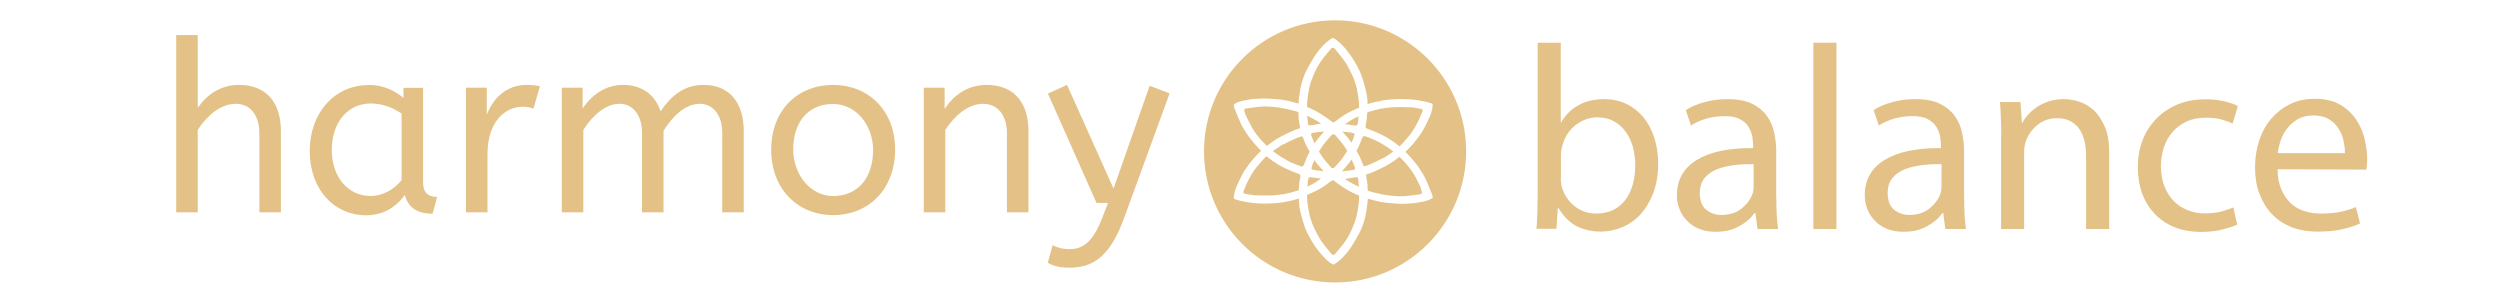
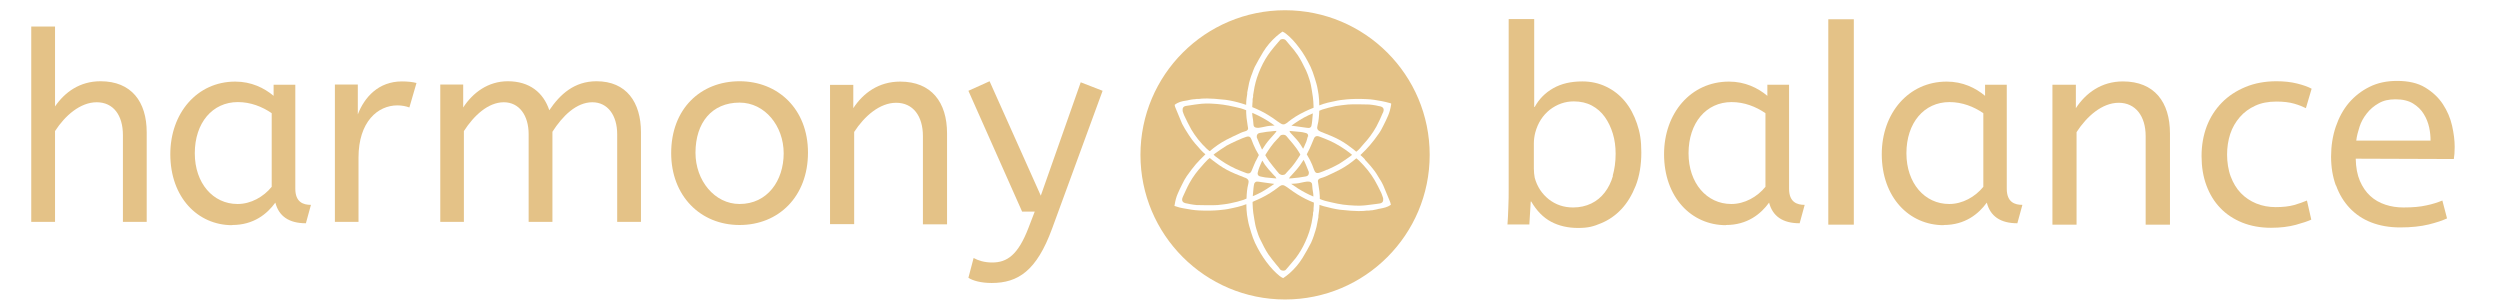
<svg xmlns="http://www.w3.org/2000/svg" version="1.1" viewBox="0 0 1440 176.6">
  <defs>
    <style>
      .cls-1 {
        fill: #e4c287;
      }
    </style>
  </defs>
  <g>
    <g id="Layer_1">
-       <g id="H_x26_B_LOGO_-_GOLD_FOIL">
+       <g>
        <g>
-           <path class="cls-1" d="M781.9,71.8c.2-.7.3-1.5.4-2.2,0-.7.1-1.6.2-2.6-.2.1-.5.2-.7.3-2.5,1.2-4.8,2.6-7.1,4.2,1.7.2,3.3.5,5,.7.5,0,1.1.2,1.6.1.2,0,.5-.3.6-.5Z" />
-           <path class="cls-1" d="M767.1,77.7c-.5.6-1,1.1-1.5,1.7-2.4,2.4-4.2,5.2-5.9,7.9.5.9,1.1,1.8,1.7,2.7,1.6,2.3,3.5,4.4,5.4,6.5.4.4,1.4.5,1.8,0,.5-.6,1-1.2,1.5-1.7,2.4-2.4,4.2-5.1,5.9-7.9-.5-.9-1.1-1.8-1.7-2.7-1.6-2.3-3.5-4.4-5.3-6.5-.4-.4-1.5-.5-1.8,0Z" />
-           <path class="cls-1" d="M752.9,66.7s0,0,0,0c.2,1.5.4,3,.5,4.6,0,.7.3,1,1,.9,1.2-.1,2.5-.2,3.7-.5,1-.2,1.9-.4,2.9-.5-.5-.3-1-.7-1.5-1-2.1-1.3-4.3-2.5-6.6-3.5Z" />
-           <path class="cls-1" d="M762.8,75.8c-.4,0-.8,0-1.2,0-1.7.2-3.5.4-5.2.7-1.1.1-1.5.6-1.1,1.6.6,1.5,1.2,3,1.9,4.5.3-.5.6-1,1-1.5,1.4-1.9,3-3.6,4.6-5.4Z" />
-           <path class="cls-1" d="M779.6,76.7c-.9-.2-1.7-.4-2.6-.5-1.3-.1-2.6-.3-3.8-.4,1.6,1.8,3.3,3.6,4.7,5.6.2.3.3.6.5.8.3-.7.7-1.5,1-2.2.4-.8.5-1.7.8-2.6.1-.4-.1-.7-.6-.7Z" />
-           <path class="cls-1" d="M756,97.7c.9.2,1.7.4,2.6.5,1.3.1,2.6.3,3.8.4-1.6-1.8-3.3-3.6-4.7-5.6-.2-.3-.3-.6-.5-.9-.3.7-.7,1.5-1,2.2-.4.8-.5,1.7-.8,2.6-.1.4.2.7.6.7Z" />
-           <path class="cls-1" d="M772.9,98.6c.4,0,.8,0,1.2,0,1.7-.2,3.5-.4,5.2-.7,1.1-.1,1.5-.6,1.1-1.6-.6-1.5-1.2-3-1.9-4.5-.3.5-.6,1-1,1.5-1.4,1.9-3,3.6-4.6,5.4Z" />
-           <path class="cls-1" d="M786.7,72c-.1.5-.2,1.1,0,1.5.2.4.8.6,1.3.8,2.4,1,5,1.9,7.4,3.1,3,1.4,5.8,3.2,8.4,5.1.8.6,1.5,1.2,2.3,1.8.1-.1.3-.2.4-.3,1.1-1,1.9-2.1,2.9-3.2,2.6-2.7,4.7-5.7,6.4-8.9,1.3-2.3,2.3-4.7,3.3-7.1.7-1.5.3-2-1.5-2.3,0,0-.2,0-.2,0-1.6-.3-3.1-.6-4.7-.7-1.9-.1-9.2-.2-10.9,0-2.1.2-4.3.4-6.4.8-2.3.5-4.7,1.1-6.9,1.8-.3.1-.7.3-1,.4-.1,2.4-.3,4.9-.9,7.2Z" />
-           <path class="cls-1" d="M739,83.1c-2,1.2-3.9,2.6-5.8,3.9,0,0,0,0,0,0,0,0,.1.1.2.2,1.6,1.2,3.2,2.4,5,3.5,1.7,1,3.5,2,5.3,2.9,1.8.8,3.7,1.5,5.6,2.2.9.3,1.3,0,1.7-.8.7-1.6,1.4-3.3,2-4.9.4-.9.9-1.8,1.4-2.7-.5-.9-1-1.8-1.5-2.6-.9-1.6-1.5-3.4-2.2-5.1-.4-1.2-.6-1.4-1.9-.9-1.3.4-2.5.9-3.7,1.5-2.1,1-4.2,1.9-6.1,3Z" />
-           <path class="cls-1" d="M768.9,104.4c-.9-.7-1.5-.7-2.4,0-3,2.4-6.1,4.5-9.6,6.1-1.3.6-2.7,1.2-4.1,1.8.1,3.6.5,6.5.9,8.5.3,1.7.6,3.3,1.1,4.9.5,1.7,1.1,3.4,1.9,5.1,1.3,2.6,2.5,5.3,4.2,7.8,1.8,2.7,4.1,5.2,6.1,7.8.3.4,1.4.5,1.7.2,1.7-2,3.4-3.9,5-6,2-2.6,3.6-5.4,4.9-8.4.7-1.6,1.4-3.3,2-5,.5-1.6.9-3.1,1.2-4.7.3-1.7.6-3.4.8-5.1.1-.7.1-1.5.2-2.3,0-.8,0-1.6.1-2.4-2.8-1.1-5.5-2.5-8.1-4.1-2.1-1.3-4.1-2.8-6.1-4.2Z" />
-           <path class="cls-1" d="M818.4,108.1c-1.2-2.4-2.3-4.9-3.7-7.2-2.1-3.6-4.8-6.9-7.9-9.9-.3-.2-.6-.5-.8-.7-2.5,2.1-5.2,3.9-8.2,5.5-2.5,1.3-5,2.5-7.6,3.6-.9.4-1.8.6-2.7.9-.5.1-.7.4-.6.8.3,1.7.5,3.5.8,5.3,0,.2,0,.3,0,.5,0,1,0,2,.1,2.9.7.3,1.4.5,2.1.7,2.1.6,4.3,1,6.4,1.5,1.5.3,4.3.7,5.7.8,5.1.5,7.6.2,9.1,0,2.3-.2,4.6-.6,6.9-.9.7-.1,1.2-.4,1-1.2-.2-.9-.4-1.8-.8-2.6Z" />
-           <path class="cls-1" d="M729.7,84.1c2.5-2.1,5.2-3.9,8.2-5.5,2.5-1.3,5-2.5,7.6-3.6.9-.4,1.8-.6,2.7-.9.5-.1.7-.4.6-.8-.3-1.8-.5-3.5-.8-5.3,0-.2,0-.3,0-.5,0-1,0-2-.1-2.9-.7-.3-1.4-.5-2.1-.7-2.1-.6-4.3-1-6.4-1.5-1.5-.3-4.3-.7-5.7-.8-5.1-.5-7.6-.2-9.1,0-2.3.2-4.6.6-6.9.9-.7,0-1.2.4-1,1.2.2.9.4,1.8.8,2.6,1.2,2.4,2.4,4.9,3.7,7.3,2.1,3.6,4.8,6.9,7.9,9.8.3.2.6.5.8.7Z" />
-           <path class="cls-1" d="M748.9,102.3c.1-.5.2-1.1,0-1.5-.2-.4-.8-.6-1.3-.8-2.4-1-5-1.9-7.4-3.1-3-1.4-5.8-3.2-8.4-5.1-.8-.6-1.5-1.2-2.3-1.8-.1.1-.3.2-.4.3-1.1,1-1.9,2.1-2.9,3.2-2.6,2.7-4.7,5.7-6.4,8.9-1.3,2.3-2.3,4.7-3.3,7.1-.7,1.5-.3,2,1.5,2.3,0,0,.2,0,.2,0,1.6.2,3.1.6,4.7.7,1.9.1,9.2.2,10.9,0,2.1-.2,4.3-.4,6.4-.8,2.3-.5,4.7-1.1,6.9-1.8.3-.1.7-.3,1-.4.1-2.4.3-4.9.9-7.2Z" />
-           <path class="cls-1" d="M769,11.7c-41.7,0-75.5,33.8-75.5,75.5s33.8,75.5,75.5,75.5,75.5-33.8,75.5-75.5-33.8-75.5-75.5-75.5ZM824.7,114.3c-1.8,1.2-3.8,1.6-5.9,2-1.3.2-2.6.5-4,.7-1,.1-2,.2-2.9.2-1.7.2-5.2.5-14.2-.5-2.9-.4-5.8-1.1-8.6-1.9-.4-.1-.8-.3-1.2-.4-.1,1.8-.4,3.6-.6,5.3-.2,1.7-.5,3.5-.9,5.2-.3,1.3-.7,2.5-1.1,3.8-.6,1.6-1.1,3.2-1.9,4.7-1.4,2.7-2.9,5.3-4.5,7.9-1.9,3-4.1,5.8-6.8,8.2-1.1,1-2.3,1.9-3.5,2.7-.2.2-.7.2-.9,0-.7-.3-1.4-.7-1.9-1.1-2.7-2.2-5-4.8-7.1-7.6-2.4-3.1-4.3-6.5-6-10-.8-1.7-1.5-3.6-2-5.4-.7-2.4-1.3-4.2-1.8-6.6-.4-1.8-.6-3.6-.7-5.5,0-.5,0-1.1,0-1.7-2.8,1-5.7,1.6-8.6,2.1-2.1.4-7.7,1.2-15.5.7-2.9-.1-5.7-.7-8.5-1.2-1.3-.2-2.5-.6-3.8-1-1.1-.3-1.2-.6-1.1-1.7.3-2.1.8-4.2,1.7-6.1.7-1.7,1.5-3.3,2.3-4.9.8-1.5,1.5-3.1,2.5-4.5,1.5-2.2,3.1-4.3,4.8-6.3,1.4-1.6,2.9-3.1,4.4-4.6-.6-.6-1.3-1.1-1.8-1.8-1.6-1.8-3.3-3.6-4.7-5.5-1.4-1.8-2.6-3.8-3.8-5.8-.5-.8-1-1.7-1.4-2.6-1.2-2.7-2.3-5.4-3.4-8.1-.3-.6-.5-1.3-.6-2,0-.5,0-.9.5-1.2,1.8-1.2,3.8-1.6,5.9-2,1.3-.2,2.6-.5,3.9-.7,1-.1,2-.1,2.9-.2,1.7-.1,5.2-.5,14.2.5,2.9.4,5.8,1.1,8.6,1.9.4.1.8.3,1.2.4.1-1.8.4-3.6.6-5.3.2-1.7.5-3.4.9-5.1.3-1.3.7-2.5,1.1-3.8.6-1.6,1.1-3.2,1.9-4.7,1.4-2.7,2.9-5.3,4.5-7.9,1.9-3,4.1-5.8,6.8-8.2,1.1-1,2.3-1.9,3.5-2.7.2-.2.7-.2.9,0,.7.3,1.4.7,1.9,1.2,2.8,2.2,5.1,4.8,7.1,7.6,2.4,3.1,4.3,6.5,6,10,.8,1.7,1.5,3.6,2,5.4.7,2.4,1.3,4.2,1.8,6.6.4,1.9.6,3.6.8,5.5,0,.5,0,1.1,0,1.7,2.8-1,5.7-1.6,8.6-2.1,2.1-.4,7.7-1.2,15.5-.7,2.9.1,5.7.7,8.5,1.2,1.3.2,2.5.6,3.8,1,1.1.3,1.2.6,1.1,1.7-.3,2.1-.8,4.2-1.7,6.1-.7,1.7-1.5,3.3-2.3,4.9-.8,1.5-1.6,3.1-2.5,4.5-1.5,2.2-3.1,4.3-4.8,6.3-1.4,1.6-2.9,3.1-4.4,4.6.6.6,1.3,1.1,1.8,1.8,1.6,1.8,3.3,3.6,4.7,5.5,1.4,1.8,2.6,3.8,3.8,5.8.5.8,1,1.7,1.4,2.6,1.2,2.7,2.3,5.4,3.4,8.1.3.6.5,1.3.6,2,0,.5,0,.9-.5,1.2Z" />
-           <path class="cls-1" d="M782.8,107.6s0,0,0,0c-.2-1.5-.4-3-.5-4.6,0-.7-.3-1-1-.9-1.2.1-2.5.2-3.7.5-1,.2-1.9.4-2.9.5.5.3,1,.7,1.5,1,2.1,1.3,4.3,2.5,6.6,3.5Z" />
-           <path class="cls-1" d="M766.8,69.9c.9.7,1.5.7,2.4,0,3-2.4,6.1-4.5,9.6-6.1,1.3-.6,2.7-1.2,4.1-1.8-.1-3.6-.5-6.5-.9-8.5-.3-1.7-.6-3.3-1.1-4.9-.5-1.7-1.1-3.4-1.9-5.1-1.3-2.6-2.5-5.3-4.2-7.8-1.8-2.7-4.1-5.2-6.1-7.8-.3-.4-1.4-.5-1.7-.2-1.7,2-3.4,3.9-5,6-2,2.6-3.6,5.4-4.9,8.4-.7,1.6-1.4,3.3-2,5-.5,1.5-.9,3.1-1.2,4.7-.3,1.7-.6,3.4-.8,5.1,0,.8-.1,1.5-.2,2.3,0,.8,0,1.6-.1,2.4,2.8,1.1,5.5,2.5,8.1,4.1,2.1,1.3,4.1,2.8,6.1,4.2Z" />
-           <path class="cls-1" d="M796.7,91.2c2-1.2,3.9-2.5,5.8-3.9,0,0,0,0,0,0,0,0-.1-.1-.2-.2-1.6-1.2-3.2-2.4-5-3.5-1.7-1-3.5-2-5.3-2.9-1.8-.8-3.7-1.5-5.6-2.2-.9-.3-1.3,0-1.7.8-.7,1.6-1.4,3.3-2,4.9-.4.9-.9,1.8-1.4,2.7.5.9,1,1.8,1.5,2.6.9,1.6,1.5,3.4,2.2,5.1.4,1.2.6,1.4,1.9.9,1.3-.4,2.5-.9,3.7-1.5,2.1-1,4.2-1.9,6.1-3Z" />
-           <path class="cls-1" d="M760.9,102.9c-1.7-.2-3.3-.5-5-.7-.5,0-1.1-.2-1.6-.1-.2,0-.5.3-.6.5-.2.7-.3,1.5-.4,2.2,0,.7-.2,1.6-.2,2.6.2-.1.5-.2.7-.3,2.5-1.1,4.8-2.6,7.1-4.2Z" />
+           <path class="cls-1" d="M737,100.1c.4.4,1,.7,1.7.7.7,0,1.3-.2,1.7-.6l.6-.7c.3-.4.7-.8,1-1.1,2.8-2.8,4.9-6,6.8-9,0-.1.1-.3.2-.4-.7-1.2-1.4-2.4-2.2-3.5-1.3-1.8-2.8-3.6-4.3-5.3l-1.6-1.9c-.5-.6-1.4-.7-1.8-.7-.7,0-1.3.2-1.7.6l-.6.7c-.3.4-.6.8-1,1.1-2.8,2.8-4.9,6-6.8,9,0,.1-.1.3-.2.4.7,1.2,1.4,2.4,2.3,3.6,1.3,1.8,2.8,3.5,4.2,5.3l1.7,2Z" />
+           <path class="cls-1" d="M728.4,73c1.9-.5,3.9-.6,5.8-.7-1.3-.9-2.6-1.8-4-2.7-2.9-1.8-5.8-3.3-8.9-4.6,0,.6,0,1.2.1,1.8.3,1.6.5,3.3.6,4.9,0,.4.1,1.1.7,1.5.4.3.9.4,1.5.4h.9c1.1-.2,2.2-.3,3.3-.6Z" />
+           <path class="cls-1" d="M727.1,86s0,0,0,0c.7-1,1.3-2,2-3,1.5-2.1,3.3-4,5-5.9l.4-.5c.3-.3.6-.7.8-1.2-1.2,0-2.3.2-3.4.3-1.5.1-3,.3-4.5.6l-1.3.2c-1.8.2-2.2,1.2-2.2,2s0,.7.2,1.1c.9,2.2,1.8,4.4,2.8,6.5Z" />
+           <path class="cls-1" d="M753.5,78.6c0,0,0-.1,0-.2,0-1-.4-1.6-1.4-1.8l-.8-.2c-.7-.2-1.4-.3-2.2-.4-2.2-.2-4.3-.4-6.4-.6.2.5.5.9.7,1.2l1.3,1.4c1.6,1.7,3.2,3.4,4.4,5.3.5.8,1,1.6,1.5,2.4.4-.8.8-1.6,1.1-2.4l.7-1.6c.3-.8.5-1.6.7-2.4l.2-.7Z" />
+           <path class="cls-1" d="M736,70l1.3.9c1.4,1,2.5,1,3.8,0,3.4-2.8,6.8-4.9,10.4-6.6,1.4-.7,2.8-1.3,4.3-1.9.3-.1.5-.2.8-.3,0,0,0,0,0-.1v-1h0c-.1-3.8-.6-6.8-1-9.1-.3-1.7-.6-3.7-1.2-5.6-.7-2.4-1.4-4.1-2.1-5.7l-.3-.6c-1.3-2.7-2.7-5.5-4.4-8.1-1.4-2.1-3.1-4.2-4.8-6.1-.7-.8-1.4-1.7-2.1-2.5-.4-.6-1.3-.8-1.9-.8-.7,0-1.2.2-1.5.6l-1.3,1.5c-1.4,1.7-2.9,3.3-4.2,5.1-2.1,2.8-4,5.9-5.6,9.5-.8,1.8-1.6,3.7-2.2,5.6-.5,1.6-1,3.3-1.4,5.3-.3,1.5-.5,3.1-.8,4.7v1c-.2.5-.2.9-.3,1.4,0,.4,0,.7,0,1.1-.1,1.1-.2,2.3-.2,3.4,3.3,1.3,6.5,2.9,9.4,4.7,1.9,1.1,3.6,2.4,5.4,3.7Z" />
+           <path class="cls-1" d="M755.4,72.4c.2-.9.3-1.7.4-2.6.1-1.1.3-2.9.4-4.5-.8.3-1.5.7-2.3,1-3.7,1.7-7,3.9-10.1,6.1h.2c1.7.2,3.4.5,5.1.7l2.8.4c.8.1,1.4.2,2,.2.7,0,1.4-.6,1.5-1.3Z" />
+           <path class="cls-1" d="M749.5,105.2c-1.9.5-3.9.6-5.8.7,1.3.9,2.6,1.8,4,2.7,2.9,1.8,5.9,3.4,8.8,4.6,0-.6,0-1.2-.1-1.8-.3-1.6-.5-3.3-.6-4.9,0-.2,0-1-.7-1.5-.4-.3-.9-.4-1.5-.4h-.8c-1.1.2-2.2.3-3.3.6Z" />
+           <path class="cls-1" d="M726,104.8c-.8-.1-1.4-.2-2-.2-.7,0-1.4.6-1.6,1.3-.2.9-.3,1.7-.4,2.6-.1,1.2-.3,2.9-.4,4.5.8-.3,1.6-.7,2.3-1,3.8-1.7,7.2-4.1,10.1-6.1h-.2c-1.7-.2-3.4-.5-5.1-.7l-2.8-.4Z" />
+           <path class="cls-1" d="M734.4,101.6l-1.3-1.4c-1.6-1.7-3.2-3.5-4.5-5.3-.5-.8-1-1.6-1.5-2.4-.4.8-.8,1.6-1.1,2.4l-.7,1.7c-.3.7-.5,1.5-.7,2.3l-.2.8v.3c0,.6.4,1.4,1.4,1.6l.9.2c.7.1,1.4.3,2.1.4,2.2.2,4.3.4,6.4.6-.2-.5-.5-.9-.7-1.2Z" />
+           <path class="cls-1" d="M750.8,92.2s0,0,0,0c-.7,1-1.3,2-2,3-1.5,2.1-3.3,4-5.1,6l-.4.4c-.3.3-.6.7-.8,1.2,1.2,0,2.3-.2,3.4-.3,1.5-.1,3-.3,4.5-.6l1.3-.2c1.8-.2,2.2-1.2,2.2-2s0-.7-.2-1.1c-.9-2.2-1.7-4.4-2.8-6.5Z" />
+           <path class="cls-1" d="M764.4,97.8l1.1-.5c1.9-.9,3.9-1.8,5.8-2.9,2.3-1.4,4.5-3,6.5-4.4.4-.3.7-.5,1-.8-.4-.3-.8-.7-1.2-1-1.9-1.5-3.8-2.8-5.6-3.9-1.9-1.2-3.9-2.2-6-3.2-2-.9-4.1-1.7-6.2-2.5-2.2-.8-2.9.9-3.1,1.5-.4,1.1-2.3,5.4-2.3,5.4-.5,1.1-1.1,2.3-1.7,3.4.6,1.1,1.3,2.3,1.9,3.4.9,1.7,1.6,3.5,2.3,5.5.6,1.6,1.3,2.3,3.3,1.6,1.4-.5,2.8-1,4.2-1.7Z" />
+           <path class="cls-1" d="M781.1,91.3c-2.8,2.4-5.9,4.6-9.5,6.5-2.5,1.3-5.1,2.5-7.7,3.7l-.5.2c-.8.4-1.7.6-2.6.9-1.5.4-1.7,1.3-1.7,1.7l.9,6.1.2,2.7c0,.5,0,1,0,1.5,1,.4,2,.8,3.1,1.1,2.3.6,4.7,1.1,7,1.6,1.8.4,4.9.8,6.6.9,5.6.5,8.4.2,10.1,0,1.9-.2,3.8-.5,5.6-.7l2.1-.3c1.8-.3,2-1.4,2-1.9h0c0-.1,0-.6,0-.6v-.5c-.3-.8-.5-1.7-.9-2.6l-.2-.5c-1.2-2.5-2.5-5.1-3.9-7.5-2.3-3.9-5.3-7.6-8.9-11.1-.5-.5-1-.9-1.5-1.3Z" />
+           <path class="cls-1" d="M796.6,64.9c.3-.7.4-1.2.4-1.6,0-1.8-2-2.1-2.8-2.2l-1.8-.4c-1.2-.2-2.5-.4-3.7-.5-2.1-.1-10.3-.2-12.2,0-2.6.3-4.9.5-7.2.9-2.9.6-5.4,1.3-7.7,2-.6.2-1.1.4-1.7.7-.1,2.8-.3,5.7-1,8.4-.1.5-.2.9-.2,1.2s0,.8.3,1.2c.4.7,1.2,1,1.8,1.3,1.1.5,2.1.9,3,1.2,1.8.7,3.5,1.4,5.2,2.2,3,1.4,6,3.2,9.1,5.6,1,.7,2.1,1.6,3.1,2.5.4-.3.7-.6,1.1-.9.7-.7,1.4-1.4,2-2.2.4-.5.8-.9,1.2-1.4,2.7-2.9,5.2-6.2,7.3-10,1.4-2.6,2.6-5.3,3.7-7.9Z" />
+           <path class="cls-1" d="M740.2,5.9c-46,0-83.3,37.3-83.3,83.3s37.3,83.3,83.3,83.3,83.3-37.3,83.3-83.3S786.2,5.9,740.2,5.9ZM786.1,91.9l1.3,1.4c1.4,1.5,2.7,3,3.9,4.6,1.2,1.5,2.2,3.2,3.2,4.9l.9,1.4c.5.9,1,1.8,1.4,2.7,1.3,3,2.5,5.9,3.7,8.9.3.7.5,1.3.6,2v.2s0,0,0,0c-2,1.4-4.2,1.8-6.3,2.2-.6.1-1.2.2-1.8.4-.8.2-1.7.3-2.5.5-.6,0-1.3.1-2,.2h-1.2c-1.9.3-5.7.6-15.5-.5-2.9-.4-6-1.1-9.3-2-.8-.3-1.6-.5-2.5-.8v.5c0,1.9-.4,3.9-.6,5.8v.8c-.4,1.9-.7,3.8-1.1,5.6-.3,1.4-.8,2.7-1.2,4l-.3,1c-.5,1.4-1,2.8-1.6,4.1-1.5,2.9-3.2,5.9-4.9,8.7-2.1,3.4-4.6,6.3-7.4,8.8-1.2,1.1-2.5,2-3.8,2.9-.6-.3-1.4-.7-2-1.2-2.6-2.1-5.1-4.7-7.7-8.2-2.3-3.1-4.4-6.5-6.5-10.9-.9-1.9-1.6-4-2.2-5.9l-.2-.7c-.7-2.3-1.3-4.1-1.7-6.5-.4-2.1-.7-4-.8-6,0-.9-.1-2.1-.1-3.2-3.2,1.3-6.6,2-10.6,2.8-1.1.2-7.4,1.3-16.8.8-2.7-.1-5.5-.6-8.2-1.1l-1.1-.2c-1.2-.2-2.3-.5-3.5-.9l-.6-.2c-.5-.1-.6-.2-.6-.2,0-.2,0-.4.1-.6.4-2.6,1-4.7,1.8-6.5.8-1.8,1.6-3.6,2.5-5.3.9-1.8,1.7-3.4,2.7-4.8,1.9-2.7,3.6-4.9,5.2-6.8,1.6-1.8,3.4-3.7,5.5-5.7-.9-.8-1.9-1.7-2.7-2.6l-1.4-1.6c-1.3-1.4-2.6-2.9-3.7-4.4-1.2-1.6-2.2-3.3-3.3-5l-.8-1.3c-.5-.9-1-1.8-1.5-2.7-1.3-3-2.5-5.9-3.7-8.9-.3-.6-.5-1.3-.6-2,2-1.6,4.2-2.1,6.3-2.4.7-.1,1.3-.2,2-.4.8-.2,1.6-.3,2.4-.4.6,0,1.3-.1,1.9-.2h1.3c1.9-.3,5.7-.6,15.5.5,2.9.4,6,1.1,9.3,2.1.8.3,1.6.5,2.5.8,0-.2,0-.4,0-.5,0-1.9.3-3.9.6-5.8v-.8c.4-1.9.7-3.7,1.1-5.6.3-1.4.8-2.7,1.2-4l.4-1c.5-1.4,1-2.8,1.6-4.1,1.6-3,3.2-5.9,4.9-8.7,2.1-3.4,4.6-6.3,7.4-8.8,1.2-1.1,2.5-2,3.7-2.9.7.3,1.4.7,2,1.2,2.7,2.1,5.1,4.7,7.7,8.2,2.3,3,4.4,6.6,6.5,10.9.9,1.9,1.6,4,2.2,5.9l.2.6c.7,2.3,1.3,4.1,1.7,6.5.4,2.1.7,4,.8,6,0,.9.1,2,.1,3.2,3.2-1.3,6.6-2,10.6-2.8,1.2-.2,7.4-1.3,16.8-.8,2.8.1,5.6.6,8.3,1.1l1,.2c1.1.2,2.2.5,3.3.8l.8.2c.4.1.6.2.6.2h0c0,.2,0,.4,0,.6-.4,2.6-1,4.7-1.8,6.5-.8,1.8-1.6,3.6-2.5,5.3-.9,1.8-1.7,3.4-2.7,4.8-1.9,2.8-3.6,4.9-5.2,6.8-1.5,1.8-3.3,3.6-5.5,5.7.9.8,1.9,1.7,2.7,2.6Z" />
+           <path class="cls-1" d="M696.9,87c2.8-2.4,5.9-4.6,9.5-6.5,2.4-1.3,5-2.4,7.5-3.6l.8-.4c.8-.4,1.7-.6,2.6-.9,1.5-.4,1.6-1.3,1.6-1.7l-.3-1.9-.6-4.2-.2-2.8c0-.5,0-1,0-1.5-1-.4-2-.8-3.1-1.1-2.3-.6-4.7-1.1-7.1-1.6-1.6-.3-4.8-.8-6.5-.9-5.7-.5-8.5-.2-10.2,0-1.9.2-3.8.5-5.7.8l-2,.3c-1.8.3-2,1.4-2,1.9h0c0,.1,0,.6,0,.6v.5c.3.8.5,1.7.9,2.5,1.3,2.7,2.6,5.5,4.1,8.1,2.3,3.9,5.3,7.7,8.9,11.1.5.5,1,.9,1.5,1.3Z" />
+           <path class="cls-1" d="M717.2,102.4c-1.1-.5-2.1-.9-3-1.2-1.8-.7-3.5-1.4-5.2-2.2-3-1.4-6-3.2-9.1-5.6-1-.7-2.1-1.6-3.1-2.4-.4.3-.8.6-1.1.9-.7.7-1.4,1.4-2.1,2.2-.4.5-.8.9-1.2,1.4-2.7,2.9-5.2,6.2-7.3,10-1.4,2.5-2.5,5.2-3.7,7.7-.4.8-.5,1.3-.5,1.8,0,1.8,2,2.1,2.8,2.2l1.9.4c1.2.2,2.4.4,3.6.5,2.1.1,10.2.2,12.2,0,2.6-.3,4.9-.5,7.2-1,2.9-.6,5.4-1.2,7.7-2,.6-.2,1.1-.4,1.7-.7.1-3,.3-5.8,1-8.4.1-.5.2-.9.2-1.2s0-.8-.3-1.2c-.4-.7-1.2-1-1.8-1.3Z" />
+           <path class="cls-1" d="M723.4,92.7c.5-1.1,1.1-2.3,1.7-3.4-.6-1.1-1.2-2.2-1.8-3.2-1-1.9-1.7-3.8-2.4-5.6-.6-1.6-1.3-2.3-3.3-1.6-1.4.5-2.8,1-4.2,1.7l-1.2.5c-1.9.9-3.9,1.8-5.7,2.8-2.3,1.4-4.5,3-6.5,4.4-.4.3-.6.5-1,.8.4.3.7.7,1.1,1,2,1.5,3.8,2.8,5.6,3.9,1.9,1.2,3.9,2.2,6,3.2,2,.9,4.1,1.7,6.2,2.5,2,.7,2.7-.5,3.1-1.5.5-1.2,1-2.4,1.5-3.6l.8-1.8Z" />
+           <path class="cls-1" d="M742,108.3l-1.3-.9c-1.4-1-2.5-1-3.8,0-3.5,2.8-6.9,4.9-10.4,6.6-1.4.7-2.8,1.3-4.2,1.9-.3.1-.5.2-.8.4,0,0,0,.1,0,.1v.9h0c.1,3.9.6,7.1,1,9.1.3,1.8.6,3.7,1.2,5.6.7,2.3,1.3,4.1,2.1,5.7l.3.6c1.3,2.7,2.7,5.5,4.4,8.1,1.5,2.2,3.2,4.2,4.8,6.2.7.8,1.4,1.6,2,2.5.4.6,1.3.8,1.9.8.7,0,1.2-.2,1.5-.6l1.3-1.5c1.5-1.7,2.9-3.4,4.3-5.1,2.1-2.8,4-5.9,5.6-9.5.8-1.8,1.6-3.7,2.2-5.6.6-1.9,1.1-3.9,1.4-5.3.3-1.5.5-3.1.8-4.7v-1c.2-.5.2-1,.3-1.4,0-.4,0-.7,0-1.1.1-1.1.2-2.3.2-3.4-3.4-1.3-6.5-2.9-9.4-4.7-1.8-1.1-3.6-2.4-5.4-3.7Z" />
        </g>
-         <g>
-           <g>
-             <path class="cls-1" d="M114,62c5.1-7.4,13-13.1,23.7-13.1,16.1,0,24.1,10.6,24.1,26.6v46.8h-12.4v-45.4c0-10.3-5-17.1-13.7-17.1-8.6,0-16.6,6.9-21.8,15v47.5h-12.4V20.2h12.4v41.8Z" />
-             <path class="cls-1" d="M212.4,48.9c8.3,0,15,3.3,20,7.5v-5.8h11.3v54.4c0,7,4.1,8.4,8.1,8.4l-2.6,9.7c-9,0-14.2-3.7-16-10.8-4.3,5.9-11.3,11.7-22.5,11.7-17.9,0-32.3-14.5-32.3-37.1,0-21.4,13.9-37.9,33.9-37.9ZM231.3,103.9v-38.5c-5-3.4-11-5.8-17.7-5.8-13.2,0-22.5,10.8-22.5,26.8,0,15.6,9.5,26.5,22.3,26.5,6.9,0,13.5-3.7,17.8-9Z" />
-             <path class="cls-1" d="M307.3,62.6c-1.7-.7-3.9-1.1-6.2-1.1-10.2,0-20.3,8.6-20.3,27.3v33.5h-12.4V50.5h12v15.6c3.4-9,10.8-17.2,23-17.2,2.8,0,5.7.3,7.6.8l-3.7,12.8Z" />
-             <path class="cls-1" d="M335.5,62.6c5.1-7.7,13.1-13.7,23.3-13.7,11.3,0,18.6,5.9,21.7,15.2,5.7-8.4,13.1-15.2,24.7-15.2,15.6,0,23.2,10.9,23.2,26.6v46.8h-12.4v-45.8c0-9.9-5-16.7-13-16.7-8.3,0-15.6,7.2-20.8,15.5v47h-12.4v-45.8c0-9.9-5-16.7-13-16.7-8.1,0-15.6,6.9-20.8,15v47.5h-12.4V50.5h12v12Z" />
-             <path class="cls-1" d="M479.9,48.9c20,0,35.7,14.5,35.7,37.2,0,22.9-15.3,37.8-35.7,37.8-20.6,0-35.7-15.3-35.7-37.5,0-23.2,15.4-37.5,35.7-37.5ZM479.9,59.9c-14.5,0-23,10.5-23,26.2,0,14.5,9.9,26.8,23,26.8,14.5,0,23-10.8,23-26.5,0-14.3-9.9-26.5-23-26.5Z" />
-             <path class="cls-1" d="M544.2,62.6c5.1-7.7,13.1-13.7,24.1-13.7,16.1,0,24.1,10.6,24.1,26.6v46.8h-12.4v-45.4c0-10.3-5.1-17.1-13.8-17.1-8.6,0-16.4,6.9-21.7,15v47.5h-12.4V50.5h12v12Z" />
-             <path class="cls-1" d="M603.5,151.5l2.8-10.3c2.2,1.2,5.5,2.3,9.7,2.3,7.7,0,13.5-3.9,19-18.3l3.2-8.3h-6.6s-28-63-28-63l11-5,26.8,59.7,20.8-59.2,11.5,4.4-26.3,72c-8.1,22.1-17.8,28.4-31.6,28.4-5.5,0-9.8-1.2-12.1-2.8Z" />
-           </g>
-           <g>
-             <path class="cls-1" d="M885.7,24.6h13.3v45.8s.3,0,.3,0c2.3-4.1,5.6-7.4,9.7-9.7,4.2-2.4,9.2-3.6,15.2-3.6,4.5,0,8.7.9,12.5,2.7,3.8,1.8,7,4.4,9.8,7.6,2.7,3.3,4.8,7.2,6.3,11.7,1.5,4.5,2.3,9.6,2.3,15.1,0,6.5-1,12.3-2.9,17.2-1.9,4.9-4.4,9-7.5,12.3-3.1,3.3-6.6,5.7-10.6,7.3-4,1.6-8,2.4-12,2.4-5.3,0-10-1.1-14.1-3.2-4.1-2.2-7.5-5.7-10.4-10.5h-.3l-.8,12.1h-11.5c.2-2.5.4-5.5.5-8.9,0-3.4.2-6.7.2-10V24.6ZM899,102.6c0,1.7.2,3.3.5,4.8,1.3,4.6,3.8,8.4,7.4,11.3,3.6,2.9,7.8,4.3,12.7,4.3,3.5,0,6.7-.7,9.5-2,2.8-1.4,5.1-3.3,7-5.7,1.9-2.5,3.3-5.4,4.3-8.8,1-3.4,1.5-7.3,1.5-11.5,0-3.7-.5-7.2-1.4-10.5-1-3.3-2.3-6.2-4.2-8.7-1.8-2.5-4.1-4.5-6.8-6-2.7-1.5-5.9-2.2-9.4-2.2-4.6,0-8.7,1.5-12.5,4.4-3.8,2.9-6.3,6.9-7.7,11.9-.5,1.8-.8,3.7-.8,5.6v13.1Z" />
-             <path class="cls-1" d="M1023.2,114.4c0,3.2,0,6.3.2,9.3.2,3,.4,5.7.8,8.2h-11.9s-1.2-9.2-1.2-9.2h-.5c-2,2.9-4.9,5.5-8.8,7.6-3.8,2.2-8.4,3.2-13.6,3.2-3.7,0-7-.6-9.8-1.8-2.8-1.2-5.1-2.8-6.9-4.8-1.9-2-3.3-4.2-4.2-6.7-1-2.5-1.4-5.1-1.4-7.7,0-8.9,3.8-15.6,11.3-20.3,7.6-4.7,18.4-7,32.6-6.9v-1.5c0-1.5-.2-3.2-.5-5.2-.4-2-1.1-3.8-2.2-5.6-1.1-1.8-2.8-3.2-5-4.4-2.2-1.2-5.2-1.7-8.9-1.7-3.5,0-7,.5-10.3,1.4-3.3,1-6.3,2.3-8.9,4l-3-8.9c3-1.9,6.6-3.5,10.9-4.6,4.2-1.2,8.7-1.7,13.3-1.7,5.6,0,10.3.9,13.9,2.6,3.6,1.8,6.5,4.1,8.5,6.9,2.1,2.8,3.5,6,4.3,9.6.8,3.6,1.2,7.2,1.2,10.8v27.4ZM1010.2,94.6c-3.6-.1-7.3,0-11,.5-3.7.4-7,1.2-10,2.3-3,1.2-5.4,2.8-7.3,5.1-1.9,2.2-2.8,5.1-2.8,8.6,0,4.4,1.2,7.7,3.7,9.7,2.5,2,5.4,3,8.7,3,4.8,0,8.8-1.3,11.8-3.8,3-2.5,5.1-5.3,6.2-8.5.4-1.2.6-2.6.6-4.2v-12.7Z" />
-             <path class="cls-1" d="M1044.5,24.6h13.3v107.3h-13.3V24.6Z" />
-             <path class="cls-1" d="M1131.4,114.4c0,3.2,0,6.3.2,9.3.2,3,.4,5.7.8,8.2h-11.9s-1.2-9.2-1.2-9.2h-.5c-2,2.9-4.9,5.5-8.8,7.6-3.8,2.2-8.4,3.2-13.6,3.2-3.7,0-7-.6-9.8-1.8-2.8-1.2-5.1-2.8-6.9-4.8-1.9-2-3.3-4.2-4.2-6.7-1-2.5-1.4-5.1-1.4-7.7,0-8.9,3.8-15.6,11.3-20.3,7.6-4.7,18.4-7,32.6-6.9v-1.5c0-1.5-.2-3.2-.5-5.2-.4-2-1.1-3.8-2.2-5.6-1.1-1.8-2.8-3.2-5-4.4-2.2-1.2-5.2-1.7-8.9-1.7-3.5,0-7,.5-10.3,1.4-3.3,1-6.3,2.3-8.9,4l-3-8.9c3-1.9,6.6-3.5,10.9-4.6,4.2-1.2,8.7-1.7,13.3-1.7,5.6,0,10.3.9,13.9,2.6,3.6,1.8,6.5,4.1,8.5,6.9,2.1,2.8,3.5,6,4.3,9.6.8,3.6,1.2,7.2,1.2,10.8v27.4ZM1118.4,94.6c-3.6-.1-7.3,0-11,.5-3.7.4-7,1.2-10,2.3-3,1.2-5.4,2.8-7.3,5.1-1.9,2.2-2.8,5.1-2.8,8.6,0,4.4,1.2,7.7,3.7,9.7,2.5,2,5.4,3,8.7,3,4.8,0,8.8-1.3,11.8-3.8,3-2.5,5.1-5.3,6.2-8.5.4-1.2.6-2.6.6-4.2v-12.7Z" />
-             <path class="cls-1" d="M1152.7,78.6c0-3.8,0-7.3-.2-10.5-.1-3.2-.3-6.3-.5-9.3h11.8s.8,11.9.8,11.9h.3c.9-1.7,2.1-3.4,3.6-5,1.5-1.6,3.3-3.1,5.3-4.4,2-1.3,4.3-2.3,6.9-3.1,2.6-.8,5.4-1.1,8.4-1.1,2.5,0,5.3.5,8.3,1.4,3,.9,5.8,2.5,8.4,4.8,2.6,2.3,4.7,5.5,6.5,9.5,1.8,4,2.6,9.2,2.6,15.4v43.7h-13.3v-42.1c0-2.9-.3-5.7-.9-8.4-.6-2.7-1.6-5-2.9-6.9-1.3-2-3-3.5-5.2-4.7-2.2-1.2-4.8-1.7-7.9-1.7-4.3,0-8.1,1.3-11.3,4-3.2,2.7-5.4,5.9-6.6,9.6-.3.8-.5,1.8-.7,2.9-.2,1.1-.2,2.2-.2,3.3v44h-13.3v-53.3Z" />
-             <path class="cls-1" d="M1288.6,129.4c-1.7.8-4.4,1.7-8.1,2.7-3.7,1-8,1.5-12.9,1.5s-10.6-.9-15-2.7c-4.5-1.8-8.3-4.4-11.4-7.6-3.1-3.3-5.6-7.2-7.3-11.8-1.7-4.6-2.5-9.7-2.5-15.3,0-5.6.9-10.8,2.8-15.6,1.8-4.7,4.5-8.8,7.9-12.3,3.4-3.5,7.5-6.2,12.3-8.2,4.8-2,10.2-2.9,16.2-2.9,3.9,0,7.5.4,10.8,1.2,3.3.8,5.8,1.7,7.6,2.7l-3,10.1c-1.6-.8-3.7-1.6-6.2-2.3-2.5-.8-5.6-1.1-9.2-1.1-4.2,0-7.9.7-11.1,2.2-3.2,1.5-5.9,3.5-8.1,6-2.2,2.5-3.9,5.5-5,8.8-1.1,3.4-1.7,7-1.7,10.8,0,4.2.6,8,1.9,11.4,1.3,3.4,3,6.2,5.3,8.6,2.3,2.4,5,4.2,8.1,5.4,3.1,1.3,6.5,1.9,10.1,1.9,3.8,0,7-.4,9.6-1.1,2.6-.8,4.8-1.5,6.7-2.3l2.3,10Z" />
-             <path class="cls-1" d="M1311.9,97.6c0,4.5.8,8.4,2.2,11.6,1.4,3.2,3.2,5.8,5.4,7.9,2.3,2.1,4.9,3.6,7.9,4.5,3,1,6.1,1.4,9.4,1.4,4.8,0,8.8-.4,11.9-1.1,3.1-.7,5.9-1.6,8.3-2.6l2.4,9.4c-2.3,1.1-5.5,2.2-9.6,3.2-4.1,1-9,1.5-14.9,1.5-5.6,0-10.7-.9-15.1-2.6-4.4-1.8-8.2-4.3-11.3-7.6-3.1-3.3-5.4-7.2-7.1-11.7-1.7-4.5-2.5-9.5-2.5-15,0-5.5.8-10.7,2.4-15.6,1.6-4.8,3.9-9,6.9-12.5,3-3.5,6.6-6.3,10.8-8.4,4.2-2.1,9-3.1,14.4-3.1,5.9,0,10.9,1.2,14.7,3.5,3.9,2.3,6.9,5.2,9.2,8.7,2.3,3.5,3.9,7.2,4.8,11.3.9,4,1.4,7.7,1.4,11,0,2.7-.2,4.8-.5,6.3l-51.2-.2ZM1350.7,88.1c0-2.1-.3-4.4-.8-6.9-.5-2.5-1.4-4.8-2.8-7-1.4-2.2-3.2-4.1-5.6-5.5-2.4-1.5-5.4-2.2-9.1-2.2-3.4,0-6.3.7-8.8,2.1-2.4,1.4-4.5,3.2-6.1,5.3-1.7,2.1-2.9,4.4-3.8,7-.9,2.5-1.4,4.9-1.7,7.3h38.7Z" />
-           </g>
-         </g>
+         <path class="cls-1" d="M18,127.8h13.7s0-52.3,0-52.3c5.8-9,14.6-16.6,24-16.6,9.6,0,15.1,7.5,15.1,18.9v50s13.7,0,13.7,0v-51.6c0-17.6-8.8-29.4-26.6-29.4-11.9,0-20.5,6.2-26.2,14.5V15.3s-13.7,0-13.7,0v112.6Z" />
+         <path class="cls-1" d="M136.8,117.5c-14.1,0-24.6-12-24.6-29.2,0-17.6,10.2-29.5,24.8-29.5,7.3,0,14,2.6,19.5,6.4v42.4c-4.7,5.8-12,9.9-19.6,9.9M133.8,129.6c12.3,0,20.1-6.4,24.8-12.9,2,7.8,7.8,11.9,17.6,11.9l2.9-10.6c-4.4,0-9-1.5-9-9.3v-59.9s-12.5,0-12.5,0v6.4c-5.5-4.6-12.9-8.2-22.1-8.2-22.1,0-37.4,18.3-37.4,41.8,0,24.9,15.8,40.9,35.6,40.9" />
+         <path class="cls-1" d="M192.8,127.8h13.7s0-37,0-37c0-20.7,11.1-30.1,22.4-30.1,2.6,0,5,.5,6.9,1.2l4.1-14.1c-2.1-.6-5.3-.9-8.4-.9-13.5,0-21.6,9.1-25.4,19v-17.2s-13.2,0-13.2,0v79.1Z" />
+         <path class="cls-1" d="M253.5,127.8h13.7s0-52.3,0-52.3c5.8-9,14-16.6,23-16.6,8.8,0,14.3,7.5,14.3,18.4v50.5s13.7,0,13.7,0v-51.9c5.8-9.1,13.8-17,23-17,8.8,0,14.3,7.5,14.3,18.4v50.5s13.7,0,13.7,0v-51.6c0-17.3-8.4-29.4-25.6-29.4-12.8,0-21,7.5-27.2,16.7-3.4-10.2-11.4-16.7-23.9-16.7-11.3,0-20.1,6.5-25.7,15.1v-13.2s-13.2,0-13.2,0v79.1Z" />
+         <path class="cls-1" d="M426,117.5c-14.4,0-25.4-13.5-25.4-29.5,0-17.3,9.4-28.9,25.4-28.9,14.5,0,25.4,13.4,25.4,29.2s-9.4,29.2-25.4,29.2M426,129.6c22.5,0,39.4-16.4,39.4-41.7,0-25.1-17.3-41.1-39.4-41.1-22.4,0-39.4,15.8-39.4,41.4,0,24.5,16.7,41.4,39.4,41.4" />
+         <path class="cls-1" d="M478.1,129.1h13.9s0-53.1,0-53.1c5.9-9.1,14.7-16.8,24.2-16.8,9.7,0,15.4,7.6,15.4,19.2v50.8s13.9,0,13.9,0v-52.4c0-17.9-9-29.8-27-29.8-12.4,0-21.3,6.6-27,15.3v-13.4s-13.4,0-13.4,0v80.3Z" />
+         <path class="cls-1" d="M588.7,121.9h7.3s-3.5,9.1-3.5,9.1c-6.1,16-12.5,20.2-21,20.2-4.6,0-8.2-1.2-10.7-2.6l-3,11.4c2.6,1.7,7.3,3,13.4,3,15.2,0,25.9-7,34.8-31.3l29.1-79.4-12.6-4.9-23,65.3-29.5-65.9-12.2,5.5,30.9,69.5Z" />
+         <path class="cls-1" d="M929.1,101.2c-1.1,3.8-2.7,7-4.8,9.7-2.1,2.7-4.6,4.8-7.7,6.3-3.1,1.5-6.6,2.3-10.5,2.3-5.4,0-10-1.6-14-4.7-4-3.2-6.7-7.3-8.1-12.4-.3-1.7-.5-3.4-.5-5.3v-14.5c0-2.1.3-4.2.8-6.2,1.5-5.6,4.3-9.9,8.4-13.2,4.2-3.2,8.8-4.8,13.8-4.8,3.9,0,7.4.8,10.4,2.4,3,1.6,5.5,3.8,7.5,6.6,2,2.8,3.5,6,4.6,9.6,1.1,3.6,1.6,7.5,1.6,11.6,0,4.7-.6,8.9-1.7,12.7M880.9,129.4l.8-13.3h.3c3.1,5.3,6.9,9.2,11.4,11.6,4.5,2.4,9.7,3.6,15.6,3.6s8.9-.9,13.2-2.7c4.4-1.8,8.3-4.5,11.7-8.1,3.4-3.6,6.1-8.1,8.3-13.6,2.1-5.4,3.2-11.8,3.2-19s-.8-11.7-2.5-16.7c-1.7-5-4-9.3-7-12.9-3-3.6-6.6-6.4-10.8-8.4-4.2-2-8.7-3-13.7-3-6.6,0-12.1,1.3-16.7,3.9-4.6,2.6-8.2,6.2-10.7,10.8h-.3V11s-14.7,0-14.7,0v97.5c0,3.6,0,7.2-.2,11-.1,3.8-.3,7.1-.5,9.8h12.7Z" />
+         <path class="cls-1" d="M997.2,117.5c-14.1,0-24.6-12-24.6-29.2,0-17.6,10.2-29.5,24.8-29.5,7.3,0,14,2.6,19.5,6.4v42.4c-4.7,5.8-12,9.9-19.6,9.9M994.2,129.6c12.3,0,20.1-6.4,24.8-12.9,2,7.8,7.8,11.9,17.6,11.9l2.9-10.6c-4.4,0-9-1.5-9-9.3v-59.9s-12.5,0-12.5,0v6.4c-5.5-4.6-12.9-8.2-22.1-8.2-22.1,0-37.4,18.3-37.4,41.8,0,24.9,15.8,40.9,35.6,40.9" />
+         <rect class="cls-1" x="1053.1" y="11.1" width="14.7" height="118.3" />
+         <path class="cls-1" d="M1122.7,117.5c-14.1,0-24.6-12-24.6-29.2,0-17.6,10.2-29.5,24.8-29.5,7.3,0,14,2.6,19.5,6.4v42.4c-4.7,5.8-12,9.9-19.6,9.9M1119.6,129.6c12.3,0,20.1-6.4,24.8-12.9,2,7.8,7.8,11.9,17.6,11.9l2.9-10.6c-4.4,0-9-1.5-9-9.3v-59.9s-12.5,0-12.5,0v6.4c-5.5-4.6-12.9-8.2-22.1-8.2-22.1,0-37.4,18.3-37.4,41.8,0,24.9,15.8,40.9,35.6,40.9" />
+         <path class="cls-1" d="M1182.1,129.4h14s0-53.3,0-53.3c5.9-9.1,14.7-16.9,24.3-16.9s15.5,7.6,15.5,19.2v51s14,0,14,0v-52.6c0-18-9-29.9-27.1-29.9-12.4,0-21.4,6.7-27.1,15.4v-13.5s-13.5,0-13.5,0v80.6Z" />
+         <path class="cls-1" d="M1331.3,126.5c-1.9.9-4.9,1.9-8.9,3-4.1,1.1-8.8,1.7-14.3,1.7-6.1,0-11.6-1-16.6-3-4.9-2-9.2-4.8-12.6-8.4-3.5-3.6-6.1-7.9-8-13-1.9-5.1-2.8-10.7-2.8-16.9,0-6.2,1-11.9,3-17.2,2-5.2,4.9-9.7,8.7-13.6,3.7-3.8,8.3-6.8,13.6-9,5.3-2.2,11.3-3.3,17.8-3.3,4.3,0,8.3.4,11.9,1.3,3.6.9,6.4,1.9,8.4,3l-3.3,11.2c-1.8-.9-4-1.8-6.8-2.6-2.8-.8-6.2-1.2-10.2-1.2-4.7,0-8.8.8-12.2,2.4-3.5,1.6-6.5,3.8-8.9,6.6-2.4,2.8-4.3,6-5.5,9.7-1.2,3.7-1.8,7.7-1.8,11.9s.7,8.9,2.1,12.6c1.4,3.7,3.3,6.9,5.8,9.5,2.5,2.6,5.5,4.6,8.9,6,3.4,1.4,7.2,2.1,11.2,2.1,4.2,0,7.7-.4,10.6-1.2,2.8-.8,5.3-1.7,7.4-2.6l2.5,11Z" />
+         <path class="cls-1" d="M1357.2,81c.3-2.6,1-5.2,1.9-8,.9-2.8,2.3-5.3,4.2-7.7,1.8-2.3,4.1-4.3,6.8-5.8,2.7-1.6,5.9-2.3,9.7-2.3,4.1,0,7.5.8,10.1,2.4,2.6,1.6,4.7,3.6,6.2,6.1,1.5,2.4,2.5,5,3.1,7.7.6,2.7.8,5.3.8,7.6h-42.7ZM1345.6,106.9c1.8,5,4.4,9.3,7.8,12.9,3.4,3.6,7.5,6.4,12.4,8.3,4.9,1.9,10.4,2.9,16.7,2.9,6.4,0,11.9-.6,16.4-1.7,4.5-1.1,8-2.3,10.6-3.5l-2.7-10.3c-2.7,1.1-5.7,2.1-9.2,2.8-3.4.8-7.8,1.2-13.2,1.2-3.7,0-7.1-.5-10.4-1.6-3.3-1.1-6.2-2.7-8.7-5-2.5-2.3-4.5-5.2-6-8.7-1.5-3.5-2.3-7.7-2.4-12.8l56.5.2c.3-1.7.5-4,.5-7,0-3.7-.5-7.7-1.5-12.2-1-4.4-2.8-8.6-5.3-12.4-2.5-3.8-5.9-7-10.2-9.6-4.3-2.6-9.7-3.8-16.2-3.8-5.9,0-11.2,1.1-15.8,3.4-4.7,2.3-8.6,5.4-11.9,9.2-3.3,3.9-5.8,8.5-7.6,13.8-1.8,5.3-2.7,11.1-2.7,17.2s.9,11.5,2.7,16.5" />
      </g>
    </g>
  </g>
</svg>
